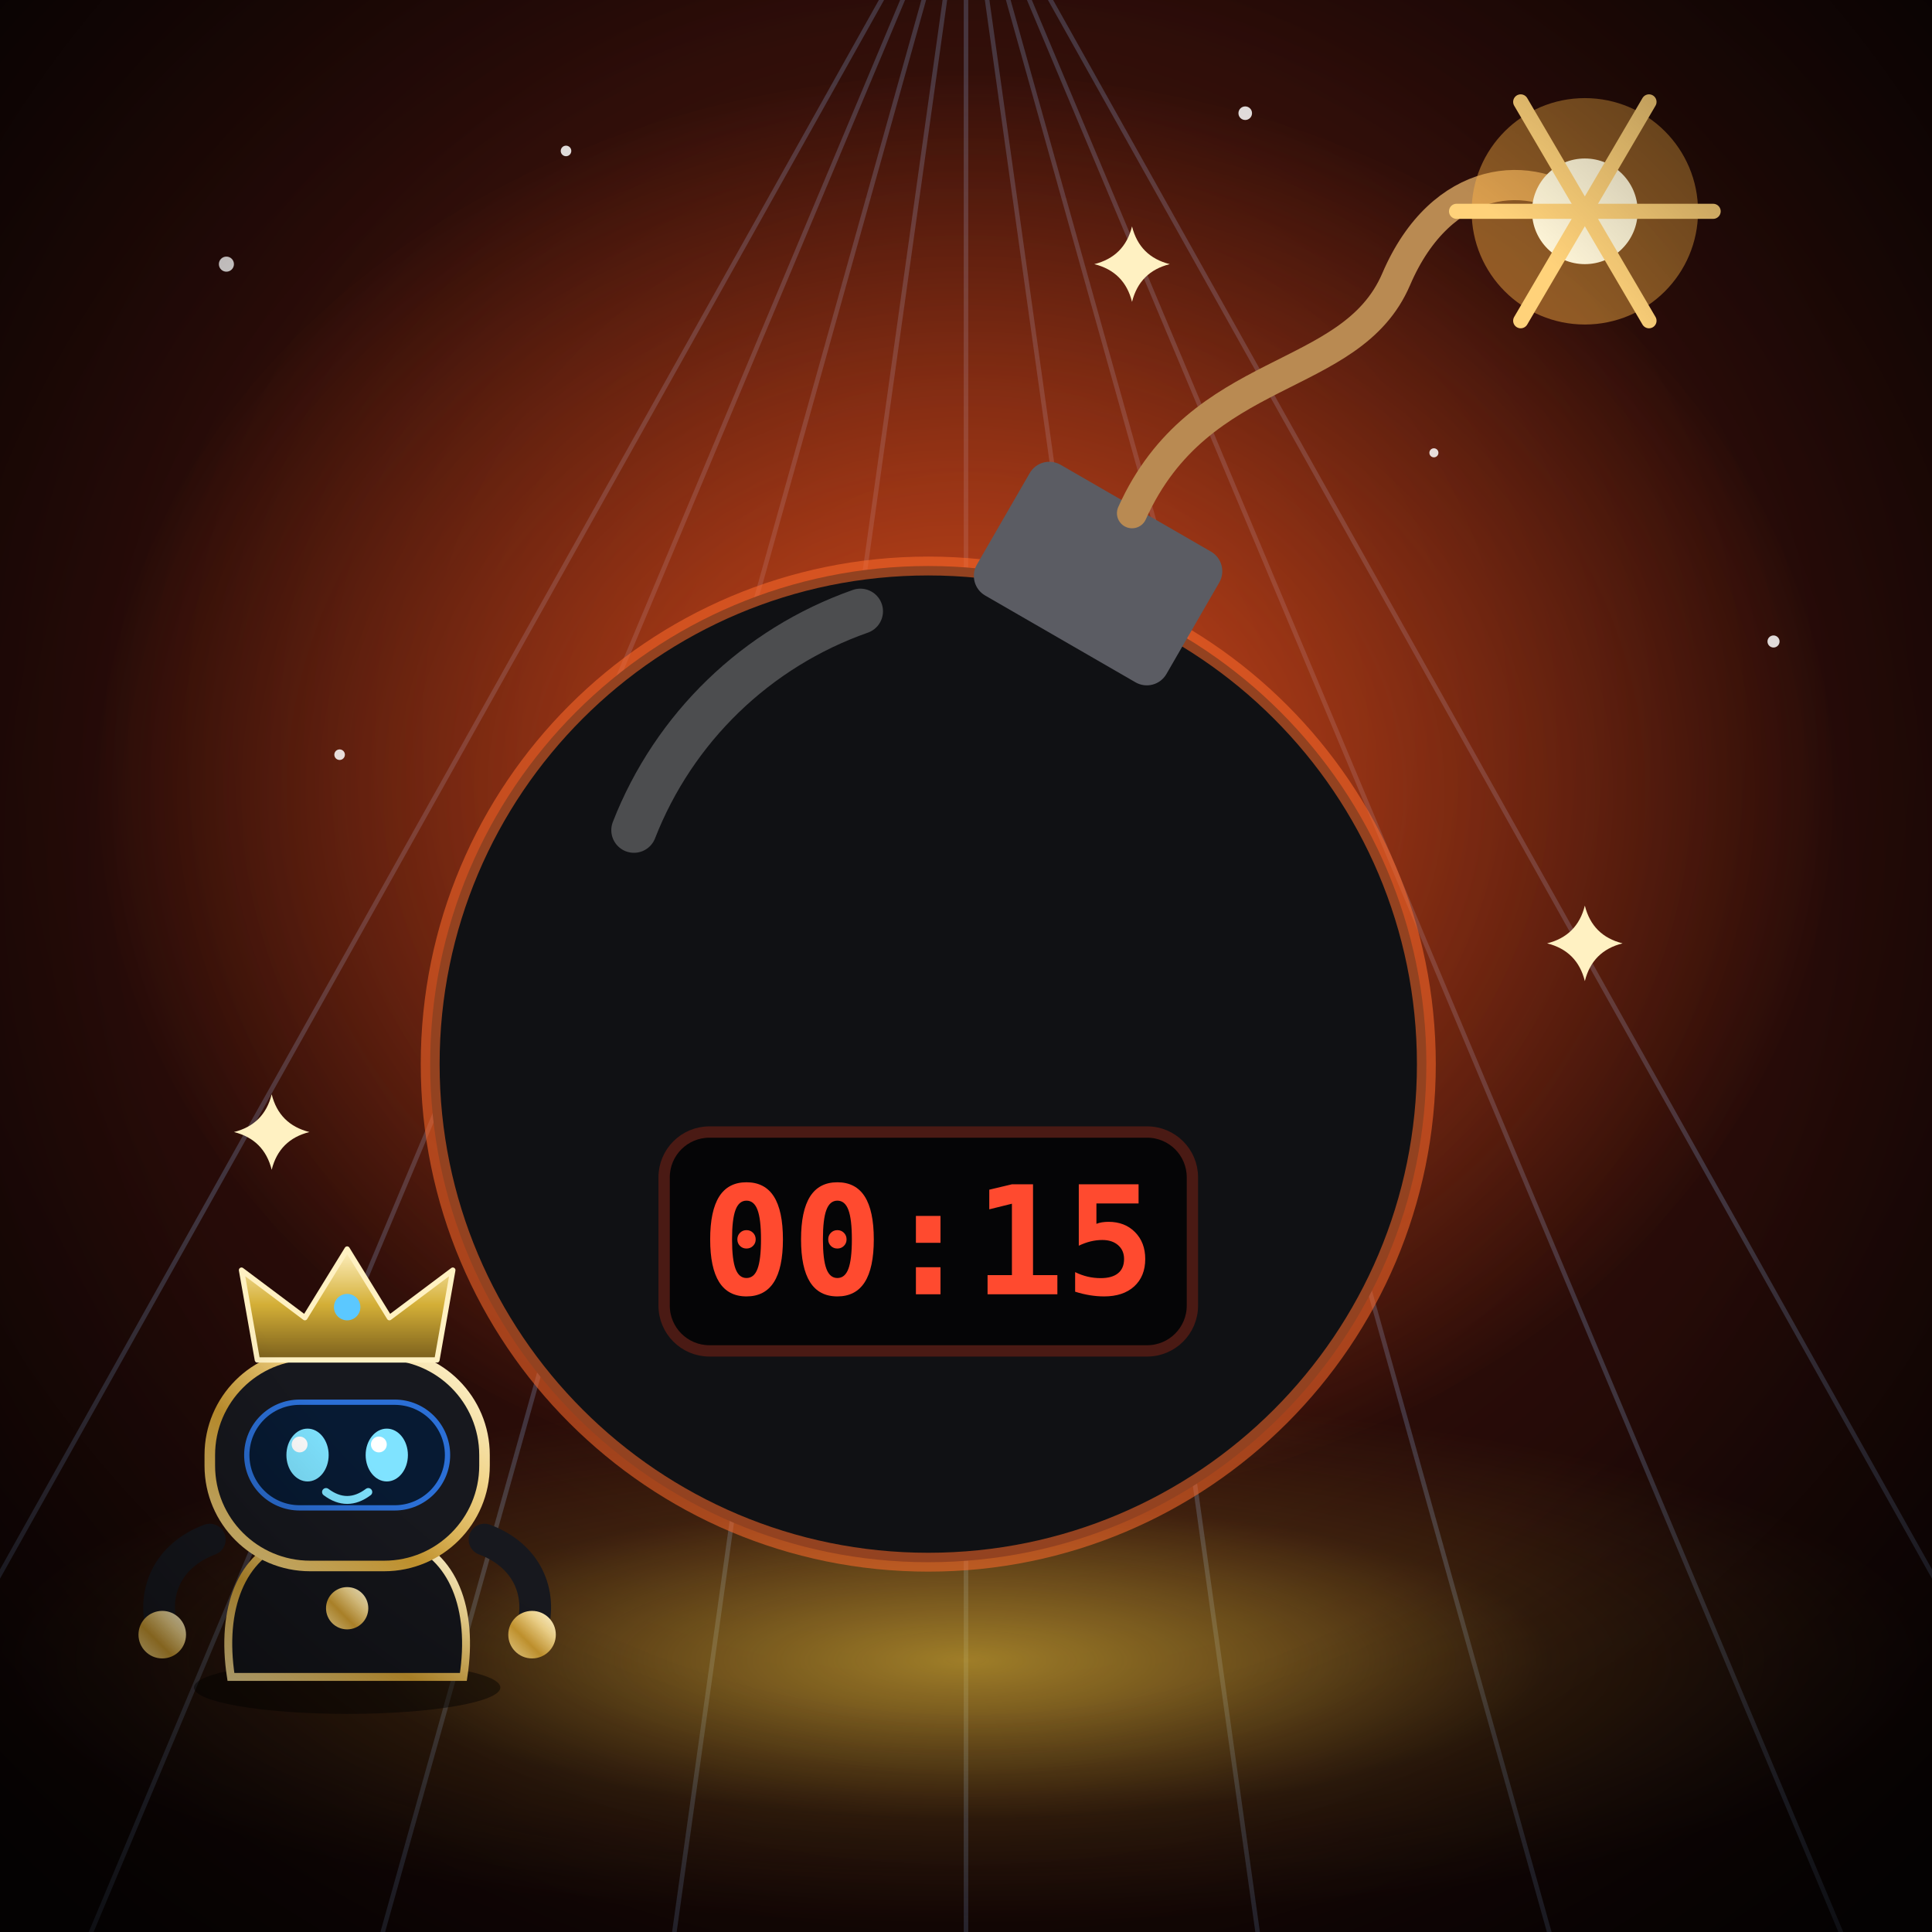
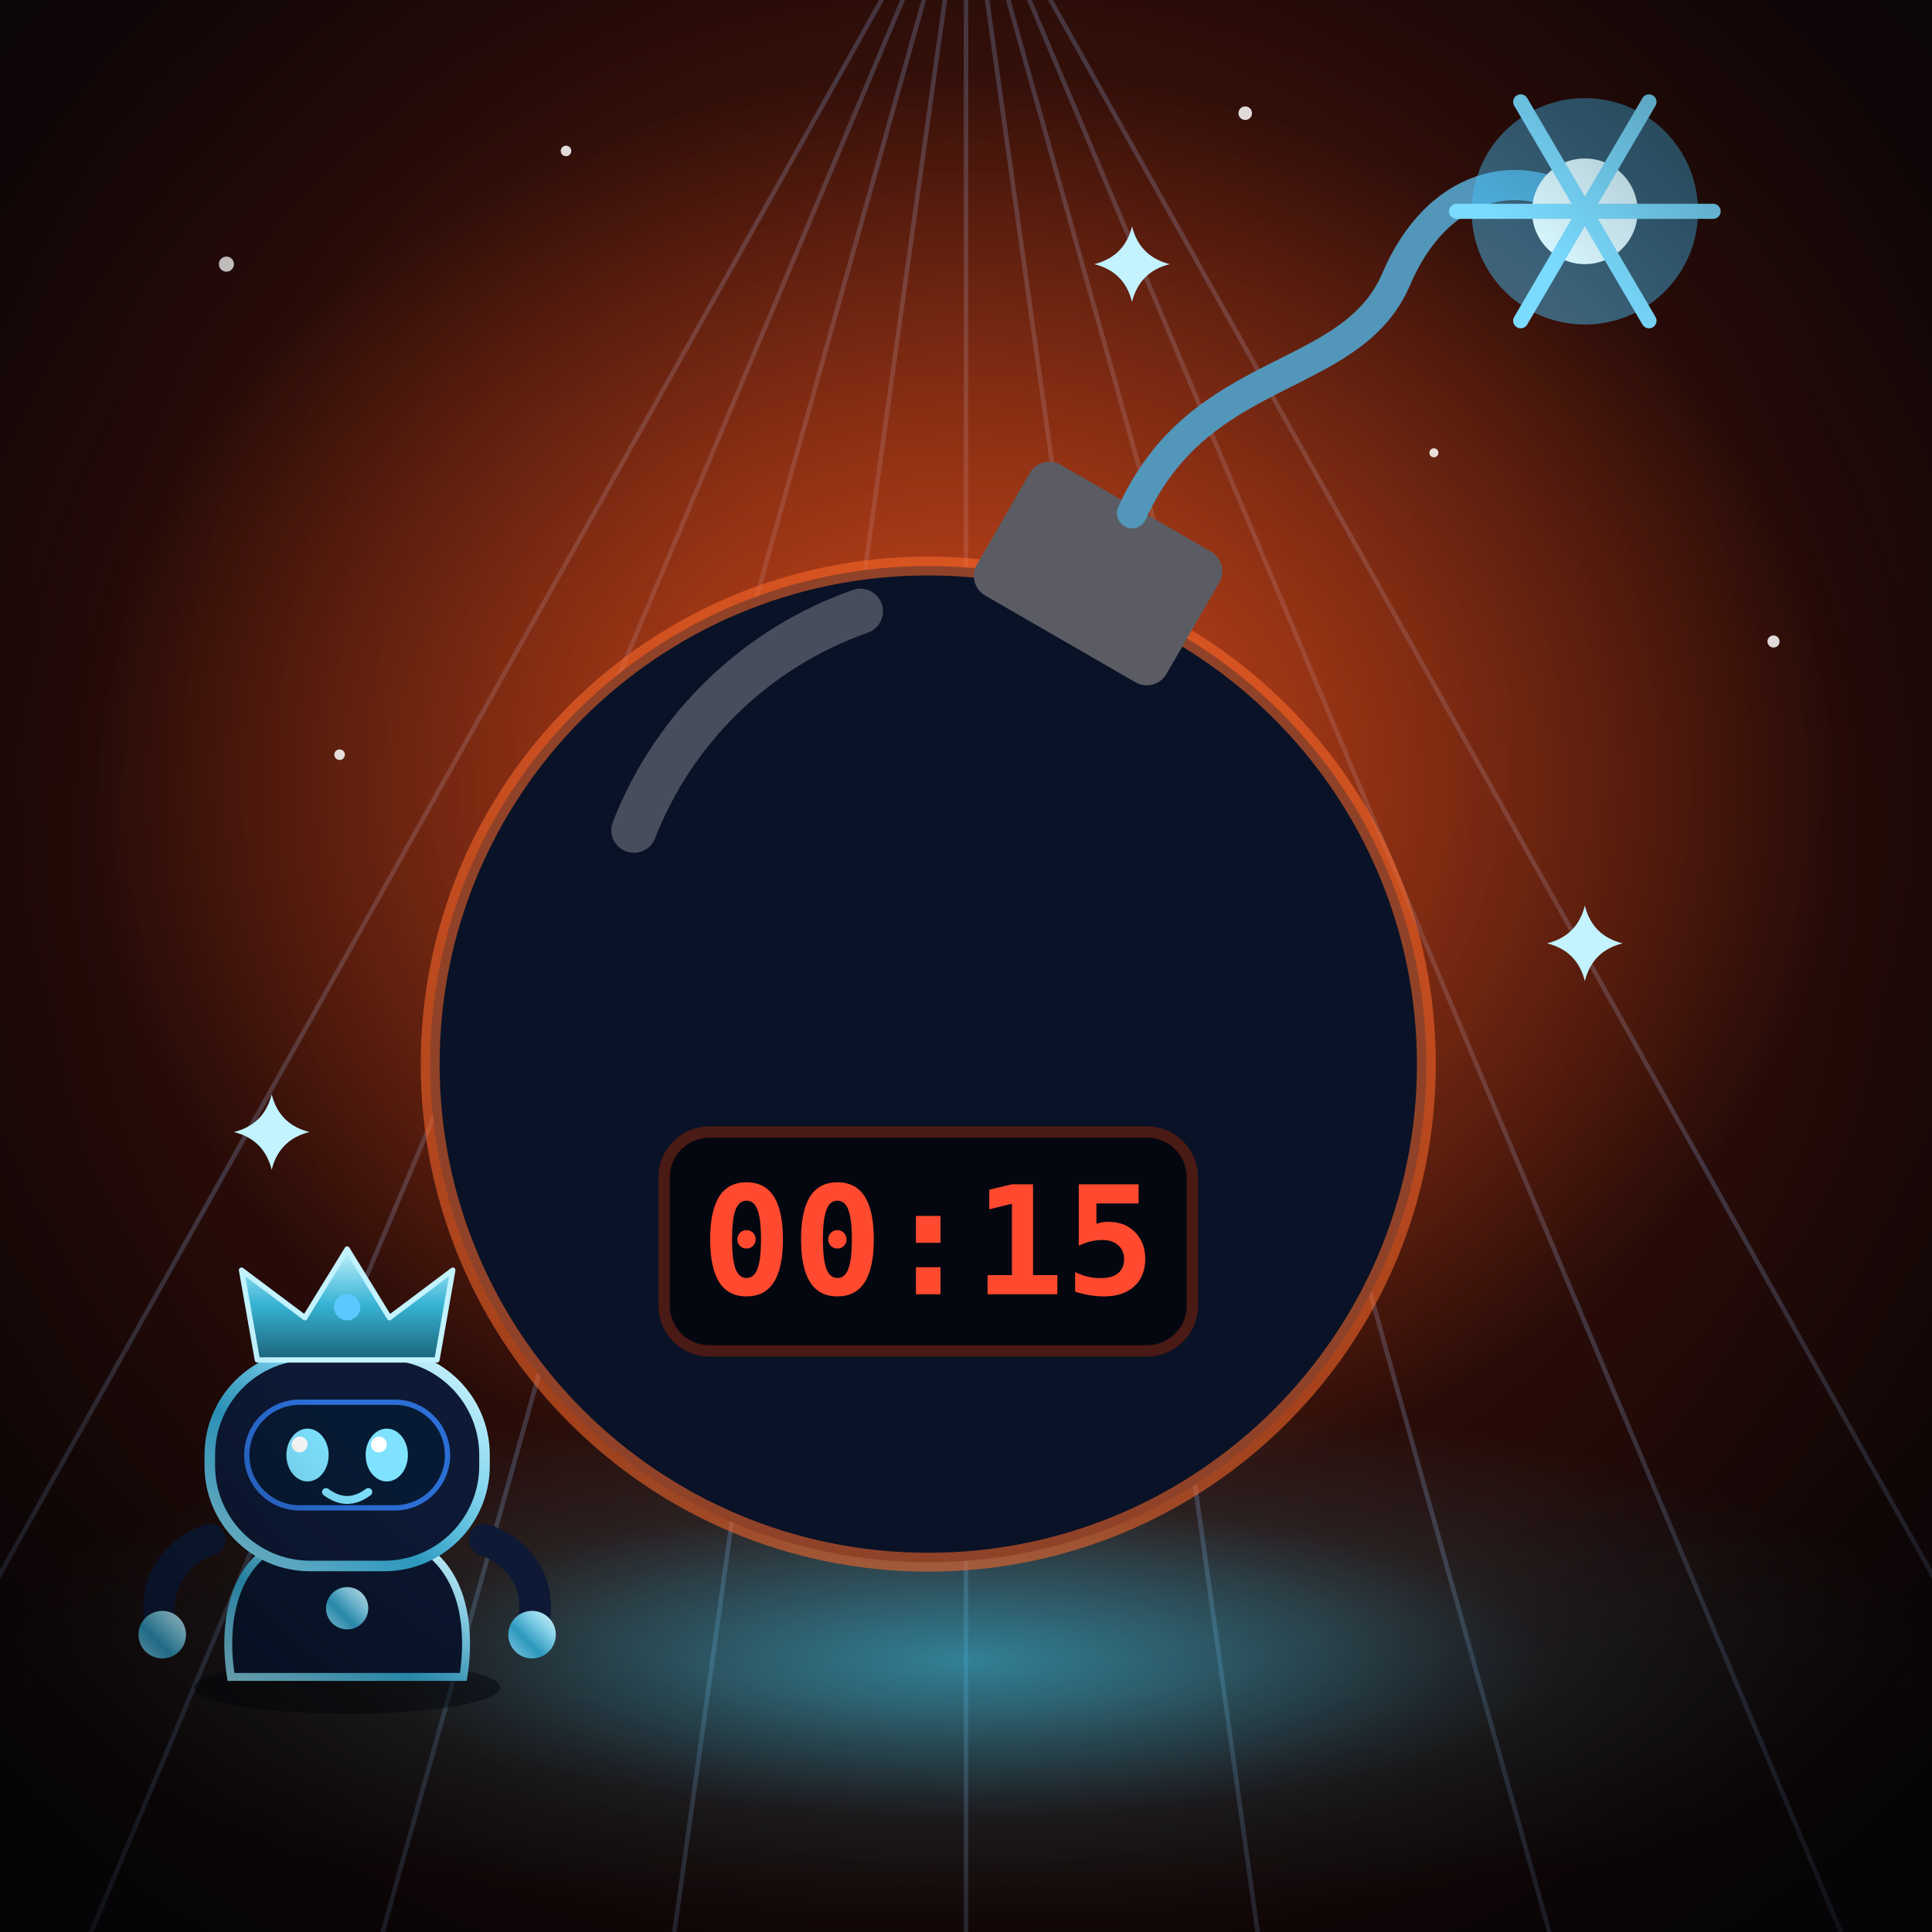
- <svg xmlns="http://www.w3.org/2000/svg" viewBox="0 0 512 512" width="512" height="512" role="img" aria-label="SKY LIVE — bomb">
+ <svg xmlns="http://www.w3.org/2000/svg" viewBox="0 0 512 512" width="512" height="512" role="img" aria-label="SPONGE LIVE — bomb">
  <defs>
    <radialGradient id="cbomb-sky" cx="50%" cy="38%" r="75%">
-       <stop offset="0" stop-color="#5a1d10" />
-       <stop offset=".55" stop-color="#2a0c08" />
-       <stop offset="1" stop-color="#0d0505" />
+       <stop offset="0" stop-color="#5A1D10" />
+       <stop offset=".55" stop-color="#2A0C08" />
+       <stop offset="1" stop-color="#0D0505" />
    </radialGradient>
    <radialGradient id="cbomb-glow" cx="50%" cy="50%" r="50%">
-       <stop offset="0" stop-color="#ff5a1f" stop-opacity=".75" />
-       <stop offset="1" stop-color="#ff5a1f" stop-opacity="0" />
+       <stop offset="0" stop-color="#FF5A1F" stop-opacity=".75" />
+       <stop offset="1" stop-color="#FF5A1F" stop-opacity="0" />
    </radialGradient>
    <radialGradient id="cbomb-floor" cx="50%" cy="50%" r="50%">
-       <stop offset="0" stop-color="#D4AF37" stop-opacity=".7" />
-       <stop offset=".6" stop-color="#D4AF37" stop-opacity=".12" />
-       <stop offset="1" stop-color="#D4AF37" stop-opacity="0" />
+       <stop offset="0" stop-color="#37B3D4" stop-opacity=".7" />
+       <stop offset=".6" stop-color="#37B3D4" stop-opacity=".12" />
+       <stop offset="1" stop-color="#37B3D4" stop-opacity="0" />
    </radialGradient>
    <linearGradient id="cbomb-gold" x1="0" y1="0" x2="1" y2="1">
-       <stop offset="0" stop-color="#FFF6D8" />
-       <stop offset=".3" stop-color="#F1D58C" />
-       <stop offset=".62" stop-color="#C9982F" />
-       <stop offset="1" stop-color="#F4DA92" />
+       <stop offset="0" stop-color="#D8F7FF" />
+       <stop offset=".3" stop-color="#8CD9F1" />
+       <stop offset=".62" stop-color="#2FA1C9" />
+       <stop offset="1" stop-color="#92DEF4" />
    </linearGradient>
    <linearGradient id="cbomb-goldv" x1="0" y1="0" x2="0" y2="1">
-       <stop offset="0" stop-color="#FFF1C2" />
-       <stop offset=".5" stop-color="#D4AF37" />
-       <stop offset="1" stop-color="#7a5f1c" />
+       <stop offset="0" stop-color="#C2F3FF" />
+       <stop offset=".5" stop-color="#37B3D4" />
+       <stop offset="1" stop-color="#1C647A" />
    </linearGradient>
    <radialGradient id="cbomb-vig" cx="50%" cy="45%" r="72%">
-       <stop offset=".6" stop-color="#000" stop-opacity="0" />
-       <stop offset="1" stop-color="#000" stop-opacity=".7" />
+       <stop offset=".6" stop-color="#010306" stop-opacity="0" />
+       <stop offset="1" stop-color="#010306" stop-opacity=".7" />
    </radialGradient>
  </defs>
  <rect width="512" height="512" fill="url(#cbomb-sky)" />
-   <g opacity=".22" stroke="#9cc4ff" stroke-width="1.2">
+   <g opacity=".22" stroke="#9CC4FF" stroke-width="1.2">
    <path d="M256 -40 L-80 560" />
    <path d="M256 -40 L4 560" />
    <path d="M256 -40 L88 560" />
    <path d="M256 -40 L172 560" />
    <path d="M256 -40 L256 560" />
    <path d="M256 -40 L340 560" />
    <path d="M256 -40 L424 560" />
    <path d="M256 -40 L508 560" />
    <path d="M256 -40 L592 560" />
  </g>
  <ellipse cx="256" cy="210" rx="230" ry="190" fill="url(#cbomb-glow)" />
  <ellipse cx="256" cy="440" rx="260" ry="70" fill="url(#cbomb-floor)" />
-   <g fill="#fff">
+   <g fill="#FFFFFF">
    <circle cx="60" cy="70" r="2" opacity=".85" />
    <circle cx="430" cy="60" r="2.6" opacity=".85" />
    <circle cx="470" cy="170" r="1.6" opacity=".85" />
    <circle cx="90" cy="200" r="1.4" opacity=".85" />
    <circle cx="380" cy="120" r="1.2" opacity=".85" />
    <circle cx="150" cy="40" r="1.4" opacity=".85" />
    <circle cx="330" cy="30" r="1.8" opacity=".85" />
  </g>
-   <g fill="#FFF1C2">
+   <g fill="#C2F3FF">
    <path d="M420 240q2 8 10 10q-8 2-10 10q-2-8-10-10q8-2 10-10Z" />
    <path d="M72 290q2 8 10 10q-8 2-10 10q-2-8-10-10q8-2 10-10Z" />
    <path d="M300 60q2 8 10 10q-8 2-10 10q-2-8-10-10q8-2 10-10Z" />
  </g>
-   <circle cx="246" cy="282" r="132" fill="#101114" />
-   <circle cx="246" cy="282" r="132" fill="none" stroke="#ff6a2a" stroke-opacity=".55" stroke-width="5" />
-   <path d="M168 220a100 100 0 0 1 60 -58" fill="none" stroke="#fff" stroke-opacity=".25" stroke-width="12" stroke-linecap="round" />
-   <rect x="262" y="132" width="58" height="40" rx="6" fill="#5b5c63" transform="rotate(30 291 152)" />
-   <path d="M300 136c18-40 58-34 70-62s36-30 50-18" fill="none" stroke="#b98a52" stroke-width="8" stroke-linecap="round" />
-   <circle cx="420" cy="56" r="30" fill="#ffb347" opacity=".45" />
-   <circle cx="420" cy="56" r="14" fill="#FFF6D8" />
-   <g stroke="#ffd27a" stroke-width="4" stroke-linecap="round">
+   <circle cx="246" cy="282" r="132" fill="#091226" />
+   <circle cx="246" cy="282" r="132" fill="none" stroke="#FF6A2A" stroke-opacity=".55" stroke-width="5" />
+   <path d="M168 220a100 100 0 0 1 60 -58" fill="none" stroke="#FFFFFF" stroke-opacity=".25" stroke-width="12" stroke-linecap="round" />
+   <rect x="262" y="132" width="58" height="40" rx="6" fill="#5B5C63" transform="rotate(30 291 152)" />
+   <path d="M300 136c18-40 58-34 70-62s36-30 50-18" fill="none" stroke="#5296B9" stroke-width="8" stroke-linecap="round" />
+   <circle cx="420" cy="56" r="30" fill="#47C5FF" opacity=".45" />
+   <circle cx="420" cy="56" r="14" fill="#D8F7FF" />
+   <g stroke="#7ADBFF" stroke-width="4" stroke-linecap="round">
    <path d="M420 56l34 0" />
    <path d="M420 56l17 29" />
    <path d="M420 56l-17 29" />
    <path d="M420 56l-34 0" />
    <path d="M420 56l-17 -29" />
    <path d="M420 56l17 -29" />
  </g>
-   <rect x="176" y="300" width="140" height="58" rx="12" fill="#050506" stroke="#4a1a14" stroke-width="3" />
-   <text x="246" y="343" text-anchor="middle" font-family="DejaVu Sans Mono,Menlo,monospace" font-size="40" font-weight="700" fill="#ff4a2f">00:15</text>
+   <rect x="176" y="300" width="140" height="58" rx="12" fill="#040710" stroke="#4A1A14" stroke-width="3" />
+   <text x="246" y="343" text-anchor="middle" font-family="DejaVu Sans Mono,Menlo,monospace" font-size="40" font-weight="700" fill="#FF4A2F">00:15</text>
  <g transform="translate(92 380) scale(-0.7 0.7)">
-     <ellipse cx="0" cy="96" rx="58" ry="10" fill="#000" opacity=".45" />
-     <path d="M-44 92c-4-26 4-46 22-52h44c18 6 26 26 22 52Z" fill="#14151a" stroke="url(#cbomb-gold)" stroke-width="3" />
+     <ellipse cx="0" cy="96" rx="58" ry="10" fill="#010306" opacity=".45" />
+     <path d="M-44 92c-4-26 4-46 22-52h44c18 6 26 26 22 52Z" fill="#0B162F" stroke="url(#cbomb-gold)" stroke-width="3" />
    <circle cx="0" cy="66" r="8" fill="url(#cbomb-gold)" />
-     <rect x="-52" y="-30" width="104" height="80" rx="38" fill="#17181e" stroke="url(#cbomb-gold)" stroke-width="4" />
-     <rect x="-38" y="-12" width="76" height="40" rx="20" fill="#071a33" stroke="#2b6fd6" stroke-width="2" />
-     <ellipse cx="-15" cy="8" rx="8" ry="10" fill="#7fe3ff" />
-     <ellipse cx="15" cy="8" rx="8" ry="10" fill="#7fe3ff" />
-     <circle cx="-12" cy="4" r="3" fill="#fff" />
-     <circle cx="18" cy="4" r="3" fill="#fff" />
-     <path d="M-8 22q8 6 16 0" fill="none" stroke="#7fe3ff" stroke-width="3" stroke-linecap="round" />
-     <path d="M-34 -28 -40 -62 -16 -44 0 -70 16 -44 40 -62 34 -28Z" fill="url(#cbomb-goldv)" stroke="#FFF1C2" stroke-width="2" stroke-linejoin="round" />
-     <circle cx="0" cy="-48" r="5" fill="#5bc8ff" />
-     <path d="M-52 40c-16 6-22 20-18 34M52 40c16 6 22 20 18 34" fill="none" stroke="#17181e" stroke-width="12" stroke-linecap="round" />
+     <rect x="-52" y="-30" width="104" height="80" rx="38" fill="#0D1935" stroke="url(#cbomb-gold)" stroke-width="4" />
+     <rect x="-38" y="-12" width="76" height="40" rx="20" fill="#071A33" stroke="#2B6FD6" stroke-width="2" />
+     <ellipse cx="-15" cy="8" rx="8" ry="10" fill="#7FE3FF" />
+     <ellipse cx="15" cy="8" rx="8" ry="10" fill="#7FE3FF" />
+     <circle cx="-12" cy="4" r="3" fill="#FFFFFF" />
+     <circle cx="18" cy="4" r="3" fill="#FFFFFF" />
+     <path d="M-8 22q8 6 16 0" fill="none" stroke="#7FE3FF" stroke-width="3" stroke-linecap="round" />
+     <path d="M-34 -28 -40 -62 -16 -44 0 -70 16 -44 40 -62 34 -28Z" fill="url(#cbomb-goldv)" stroke="#C2F3FF" stroke-width="2" stroke-linejoin="round" />
+     <circle cx="0" cy="-48" r="5" fill="#5BC8FF" />
+     <path d="M-52 40c-16 6-22 20-18 34M52 40c16 6 22 20 18 34" fill="none" stroke="#0D1935" stroke-width="12" stroke-linecap="round" />
    <circle cx="-70" cy="76" r="9" fill="url(#cbomb-gold)" />
    <circle cx="70" cy="76" r="9" fill="url(#cbomb-gold)" />
  </g>
  <rect width="512" height="512" fill="url(#cbomb-vig)" />
</svg>
